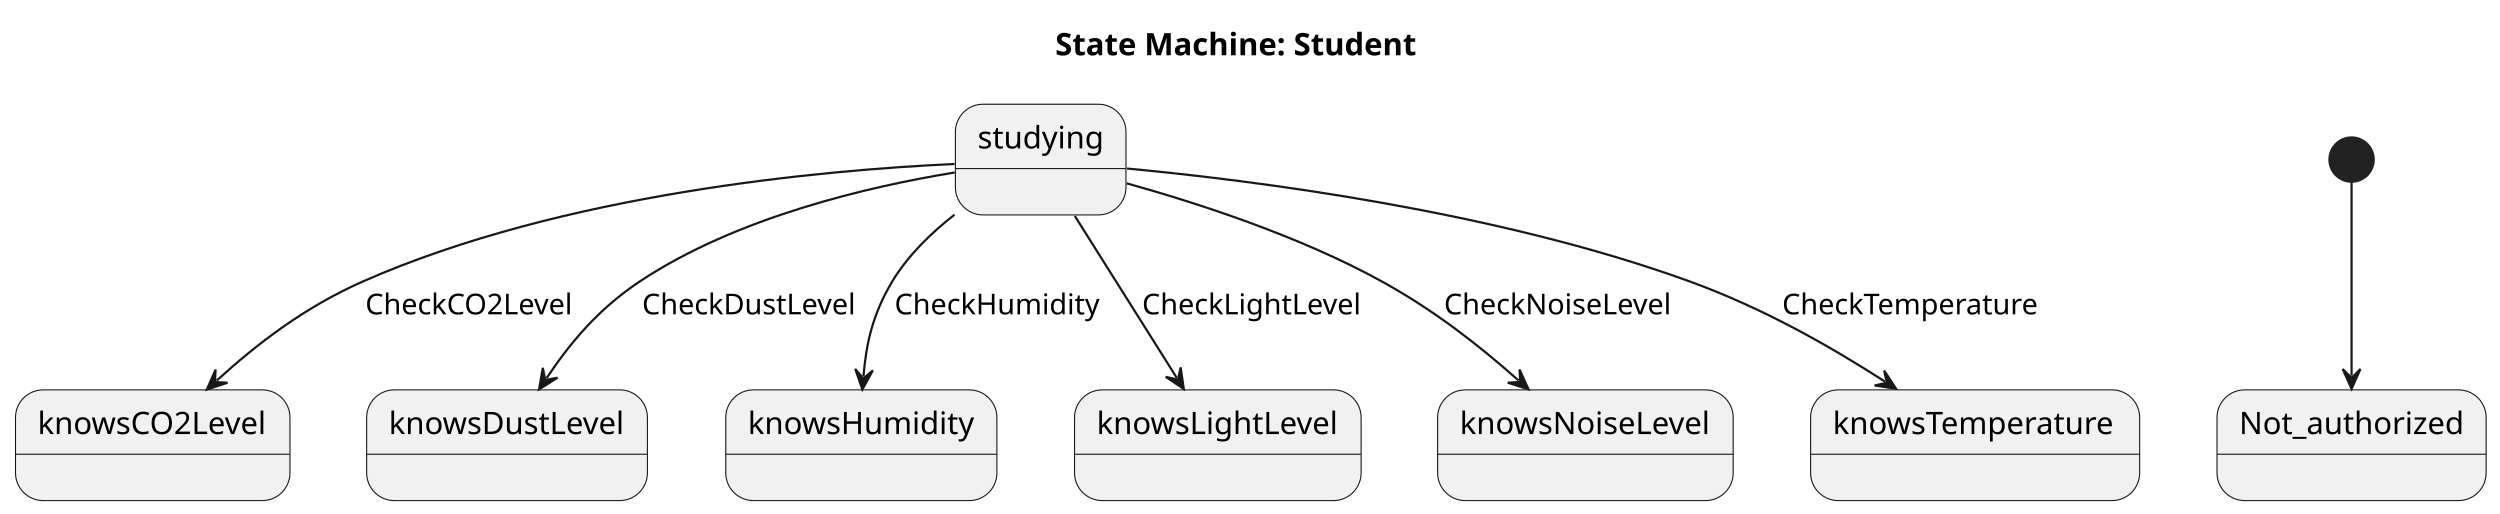
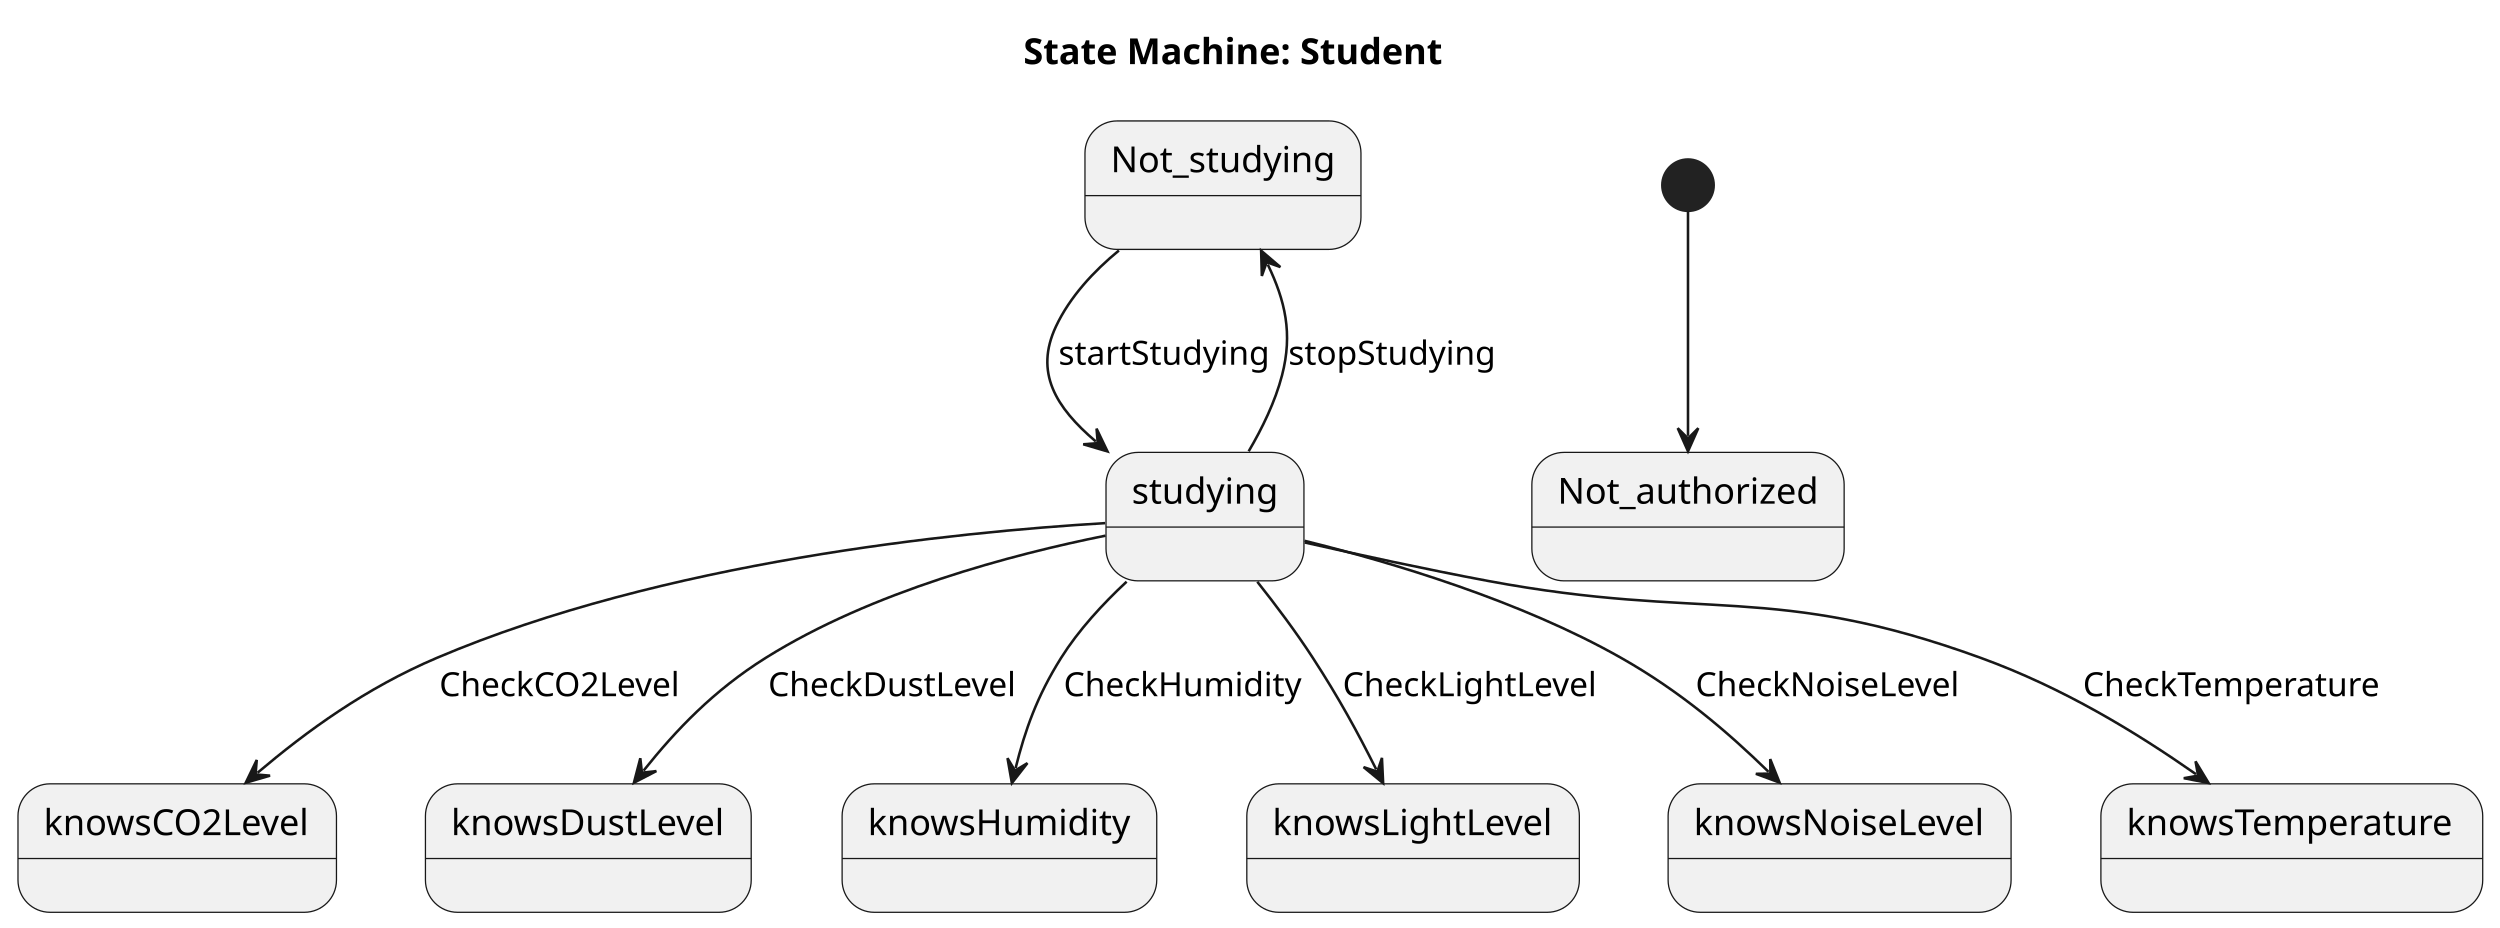
- <svg xmlns="http://www.w3.org/2000/svg" contentStyleType="text/css" data-diagram-type="STATE" height="232px" preserveAspectRatio="none" style="width:1129px;height:232px;background:#FFFFFF;" version="1.1" viewBox="0 0 1129 232" width="1129px" zoomAndPan="magnify">
+ <svg xmlns="http://www.w3.org/2000/svg" contentStyleType="text/css" data-diagram-type="STATE" height="361px" preserveAspectRatio="none" style="width:973px;height:361px;background:#FFFFFF;" version="1.1" viewBox="0 0 973 361" width="973px" zoomAndPan="magnify">
  <defs />
  <g>
    <g class="title" data-source-line="1">
-       <text fill="#000000" font-family="sans-serif" font-size="14" font-weight="bold" lengthAdjust="spacing" textLength="162.651" x="476.545" y="24.966">State Machine: Student</text>
+       <text fill="#000000" font-family="sans-serif" font-size="14" font-weight="bold" lengthAdjust="spacing" textLength="162.651" x="398.311" y="24.966">State Machine: Student</text>
    </g>
    <g>
-       <rect fill="#F1F1F1" height="50" rx="12.5" ry="12.5" style="stroke:#181818;stroke-width:0.5;" width="123.95" x="7" y="176.068" />
-       <line style="stroke:#181818;stroke-width:0.5;" x1="7" x2="130.95" y1="205.136" y2="205.136" />
-       <text fill="#000000" font-family="sans-serif" font-size="14" lengthAdjust="spacing" textLength="103.95" x="17" y="196.034">knowsCO2Level</text>
+       <rect fill="#F1F1F1" height="50" rx="12.5" ry="12.5" style="stroke:#181818;stroke-width:0.5;" width="107.416" x="422.27" y="47.068" />
+       <line style="stroke:#181818;stroke-width:0.5;" x1="422.27" x2="529.686" y1="76.136" y2="76.136" />
+       <text fill="#000000" font-family="sans-serif" font-size="14" lengthAdjust="spacing" textLength="87.416" x="432.27" y="67.034">Not_studying</text>
    </g>
    <g>
-       <rect fill="#F1F1F1" height="50" rx="12.5" ry="12.5" style="stroke:#181818;stroke-width:0.5;" width="126.792" x="165.58" y="176.068" />
-       <line style="stroke:#181818;stroke-width:0.5;" x1="165.58" x2="292.372" y1="205.136" y2="205.136" />
-       <text fill="#000000" font-family="sans-serif" font-size="14" lengthAdjust="spacing" textLength="106.792" x="175.58" y="196.034">knowsDustLevel</text>
+       <rect fill="#F1F1F1" height="50" rx="12.5" ry="12.5" style="stroke:#181818;stroke-width:0.5;" width="123.95" x="7" y="305.068" />
+       <line style="stroke:#181818;stroke-width:0.5;" x1="7" x2="130.95" y1="334.136" y2="334.136" />
+       <text fill="#000000" font-family="sans-serif" font-size="14" lengthAdjust="spacing" textLength="103.95" x="17" y="325.034">knowsCO2Level</text>
    </g>
    <g>
-       <rect fill="#F1F1F1" height="50" rx="12.5" ry="12.5" style="stroke:#181818;stroke-width:0.5;" width="122.452" x="327.75" y="176.068" />
-       <line style="stroke:#181818;stroke-width:0.5;" x1="327.75" x2="450.202" y1="205.136" y2="205.136" />
-       <text fill="#000000" font-family="sans-serif" font-size="14" lengthAdjust="spacing" textLength="102.452" x="337.75" y="196.034">knowsHumidity</text>
+       <rect fill="#F1F1F1" height="50" rx="12.5" ry="12.5" style="stroke:#181818;stroke-width:0.5;" width="126.792" x="165.58" y="305.068" />
+       <line style="stroke:#181818;stroke-width:0.5;" x1="165.58" x2="292.372" y1="334.136" y2="334.136" />
+       <text fill="#000000" font-family="sans-serif" font-size="14" lengthAdjust="spacing" textLength="106.792" x="175.58" y="325.034">knowsDustLevel</text>
    </g>
    <g>
-       <rect fill="#F1F1F1" height="50" rx="12.5" ry="12.5" style="stroke:#181818;stroke-width:0.5;" width="129.424" x="485.26" y="176.068" />
-       <line style="stroke:#181818;stroke-width:0.5;" x1="485.26" x2="614.684" y1="205.136" y2="205.136" />
-       <text fill="#000000" font-family="sans-serif" font-size="14" lengthAdjust="spacing" textLength="109.424" x="495.26" y="196.034">knowsLightLevel</text>
+       <rect fill="#F1F1F1" height="50" rx="12.5" ry="12.5" style="stroke:#181818;stroke-width:0.5;" width="122.452" x="327.75" y="305.068" />
+       <line style="stroke:#181818;stroke-width:0.5;" x1="327.75" x2="450.202" y1="334.136" y2="334.136" />
+       <text fill="#000000" font-family="sans-serif" font-size="14" lengthAdjust="spacing" textLength="102.452" x="337.75" y="325.034">knowsHumidity</text>
    </g>
    <g>
-       <rect fill="#F1F1F1" height="50" rx="12.5" ry="12.5" style="stroke:#181818;stroke-width:0.5;" width="133.483" x="649.23" y="176.068" />
-       <line style="stroke:#181818;stroke-width:0.5;" x1="649.23" x2="782.713" y1="205.136" y2="205.136" />
-       <text fill="#000000" font-family="sans-serif" font-size="14" lengthAdjust="spacing" textLength="113.484" x="659.23" y="196.034">knowsNoiseLevel</text>
+       <rect fill="#F1F1F1" height="50" rx="12.5" ry="12.5" style="stroke:#181818;stroke-width:0.5;" width="129.424" x="485.26" y="305.068" />
+       <line style="stroke:#181818;stroke-width:0.5;" x1="485.26" x2="614.684" y1="334.136" y2="334.136" />
+       <text fill="#000000" font-family="sans-serif" font-size="14" lengthAdjust="spacing" textLength="109.424" x="495.26" y="325.034">knowsLightLevel</text>
    </g>
    <g>
-       <rect fill="#F1F1F1" height="50" rx="12.5" ry="12.5" style="stroke:#181818;stroke-width:0.5;" width="148.603" x="817.67" y="176.068" />
-       <line style="stroke:#181818;stroke-width:0.5;" x1="817.67" x2="966.274" y1="205.136" y2="205.136" />
-       <text fill="#000000" font-family="sans-serif" font-size="14" lengthAdjust="spacing" textLength="128.603" x="827.67" y="196.034">knowsTemperature</text>
+       <rect fill="#F1F1F1" height="50" rx="12.5" ry="12.5" style="stroke:#181818;stroke-width:0.5;" width="133.483" x="649.23" y="305.068" />
+       <line style="stroke:#181818;stroke-width:0.5;" x1="649.23" x2="782.713" y1="334.136" y2="334.136" />
+       <text fill="#000000" font-family="sans-serif" font-size="14" lengthAdjust="spacing" textLength="113.484" x="659.23" y="325.034">knowsNoiseLevel</text>
    </g>
    <g>
-       <rect fill="#F1F1F1" height="50" rx="12.5" ry="12.5" style="stroke:#181818;stroke-width:0.5;" width="77.036" x="431.46" y="47.068" />
-       <line style="stroke:#181818;stroke-width:0.5;" x1="431.46" x2="508.496" y1="76.136" y2="76.136" />
-       <text fill="#000000" font-family="sans-serif" font-size="14" lengthAdjust="spacing" textLength="57.036" x="441.46" y="67.034">studying</text>
+       <rect fill="#F1F1F1" height="50" rx="12.5" ry="12.5" style="stroke:#181818;stroke-width:0.5;" width="148.603" x="817.67" y="305.068" />
+       <line style="stroke:#181818;stroke-width:0.5;" x1="817.67" x2="966.274" y1="334.136" y2="334.136" />
+       <text fill="#000000" font-family="sans-serif" font-size="14" lengthAdjust="spacing" textLength="128.603" x="827.67" y="325.034">knowsTemperature</text>
    </g>
-     <ellipse cx="1061.97" cy="72.068" fill="#222222" rx="10" ry="10" style="stroke:#222222;stroke-width:1;" />
    <g>
-       <rect fill="#F1F1F1" height="50" rx="12.5" ry="12.5" style="stroke:#181818;stroke-width:0.5;" width="121.542" x="1001.2" y="176.068" />
-       <line style="stroke:#181818;stroke-width:0.5;" x1="1001.2" x2="1122.742" y1="205.136" y2="205.136" />
-       <text fill="#000000" font-family="sans-serif" font-size="14" lengthAdjust="spacing" textLength="101.542" x="1011.2" y="196.034">Not_authorized</text>
+       <rect fill="#F1F1F1" height="50" rx="12.5" ry="12.5" style="stroke:#181818;stroke-width:0.5;" width="77.036" x="430.46" y="176.068" />
+       <line style="stroke:#181818;stroke-width:0.5;" x1="430.46" x2="507.496" y1="205.136" y2="205.136" />
+       <text fill="#000000" font-family="sans-serif" font-size="14" lengthAdjust="spacing" textLength="57.036" x="440.46" y="196.034">studying</text>
    </g>
-     <g class="link" data-entity-1="ent0002" data-entity-2="ent0003" data-link-type="dependency" data-source-line="10" id="lnk4">
-       <path d="M1061.97,82.198 C1061.97,101.538 1061.97,141.168 1061.97,169.648" fill="none" id="*start*-to-Not_authorized" style="stroke:#181818;stroke-width:1;" />
-       <polygon fill="#181818" points="1061.97,175.648,1065.97,166.648,1061.97,170.648,1057.97,166.648,1061.97,175.648" style="stroke:#181818;stroke-width:1;" />
+     <ellipse cx="656.97" cy="72.068" fill="#222222" rx="10" ry="10" style="stroke:#222222;stroke-width:1;" />
+     <g>
+       <rect fill="#F1F1F1" height="50" rx="12.5" ry="12.5" style="stroke:#181818;stroke-width:0.5;" width="121.542" x="596.2" y="176.068" />
+       <line style="stroke:#181818;stroke-width:0.5;" x1="596.2" x2="717.742" y1="205.136" y2="205.136" />
+       <text fill="#000000" font-family="sans-serif" font-size="14" lengthAdjust="spacing" textLength="101.542" x="606.2" y="196.034">Not_authorized</text>
    </g>
-     <g class="link" data-entity-1="ent0008" data-entity-2="ent0006" data-link-type="dependency" data-source-line="11" id="lnk5">
-       <path d="M508.82,82.798 C540.9,91.728 587.01,106.678 623.97,127.068 C648.26,140.458 668.208,156.25 685.798,171.83" fill="none" id="studying-to-knowsNoiseLevel" style="stroke:#181818;stroke-width:1;" />
-       <polygon fill="#181818" points="690.29,175.808,686.205,166.846,686.547,172.493,680.901,172.835,690.29,175.808" style="stroke:#181818;stroke-width:1;" />
-       <text fill="#000000" font-family="sans-serif" font-size="13" lengthAdjust="spacing" textLength="102.856" x="652.09" y="141.965">CheckNoiseLevel</text>
+     <g class="link" data-entity-1="ent0002" data-entity-2="ent0003" data-link-type="dependency" data-source-line="11" id="lnk4">
+       <path d="M656.97,82.198 C656.97,101.538 656.97,141.168 656.97,169.648" fill="none" id="*start*-to-Not_authorized" style="stroke:#181818;stroke-width:1;" />
+       <polygon fill="#181818" points="656.97,175.648,660.97,166.648,656.97,170.648,652.97,166.648,656.97,175.648" style="stroke:#181818;stroke-width:1;" />
    </g>
-     <g class="link" data-entity-1="ent0008" data-entity-2="ent0005" data-link-type="dependency" data-source-line="12" id="lnk6">
-       <path d="M485.4,97.558 C499.57,120.048 517.253,148.111 531.403,170.581" fill="none" id="studying-to-knowsLightLevel" style="stroke:#181818;stroke-width:1;" />
-       <polygon fill="#181818" points="534.6,175.658,533.189,165.911,531.936,171.427,526.419,170.174,534.6,175.658" style="stroke:#181818;stroke-width:1;" />
-       <text fill="#000000" font-family="sans-serif" font-size="13" lengthAdjust="spacing" textLength="99.086" x="515.76" y="141.965">CheckLightLevel</text>
+     <g class="link" data-entity-1="ent0009" data-entity-2="ent0007" data-link-type="dependency" data-source-line="12" id="lnk5">
+       <path d="M507.72,210.478 C541.68,218.878 591.64,233.778 630.97,256.068 C653.99,269.118 672.246,284.708 688.326,300.398" fill="none" id="studying-to-knowsNoiseLevel" style="stroke:#181818;stroke-width:1;" />
+       <polygon fill="#181818" points="692.62,304.588,688.972,295.44,689.041,301.096,683.385,301.166,692.62,304.588" style="stroke:#181818;stroke-width:1;" />
+       <text fill="#000000" font-family="sans-serif" font-size="13" lengthAdjust="spacing" textLength="102.856" x="659.9" y="270.965">CheckNoiseLevel</text>
    </g>
-     <g class="link" data-entity-1="ent0008" data-entity-2="ent0002" data-link-type="dependency" data-source-line="13" id="lnk7">
-       <path d="M431.07,74.048 C371.22,76.838 254.07,87.378 163.97,127.068 C137.33,138.808 115.849,155.501 97.839,171.881" fill="none" id="studying-to-knowsCO2Level" style="stroke:#181818;stroke-width:1;" />
-       <polygon fill="#181818" points="93.4,175.918,102.749,172.822,97.099,172.554,97.367,166.903,93.4,175.918" style="stroke:#181818;stroke-width:1;" />
-       <text fill="#000000" font-family="sans-serif" font-size="13" lengthAdjust="spacing" textLength="94.003" x="164.97" y="141.965">CheckCO2Level</text>
+     <g class="link" data-entity-1="ent0009" data-entity-2="ent0006" data-link-type="dependency" data-source-line="13" id="lnk6">
+       <path d="M489.34,226.418 C496.53,235.478 504.44,246.008 510.97,256.068 C521.15,271.738 528.346,284.957 535.626,299.447" fill="none" id="studying-to-knowsLightLevel" style="stroke:#181818;stroke-width:1;" />
+       <polygon fill="#181818" points="538.32,304.808,537.854,294.97,536.075,300.34,530.705,298.562,538.32,304.808" style="stroke:#181818;stroke-width:1;" />
+       <text fill="#000000" font-family="sans-serif" font-size="13" lengthAdjust="spacing" textLength="99.086" x="522.58" y="270.965">CheckLightLevel</text>
    </g>
-     <g class="link" data-entity-1="ent0008" data-entity-2="ent0007" data-link-type="dependency" data-source-line="14" id="lnk8">
-       <path d="M508.98,76.108 C566.16,81.488 675.47,95.268 762.97,127.068 C796.35,139.198 826.182,156.225 851.242,172.325" fill="none" id="studying-to-knowsTemperature" style="stroke:#181818;stroke-width:1;" />
-       <polygon fill="#181818" points="856.29,175.568,850.88,167.338,852.083,172.865,846.556,174.069,856.29,175.568" style="stroke:#181818;stroke-width:1;" />
-       <text fill="#000000" font-family="sans-serif" font-size="13" lengthAdjust="spacing" textLength="116.896" x="804.82" y="141.965">CheckTemperature</text>
+     <g class="link" data-entity-1="ent0009" data-entity-2="ent0003" data-link-type="dependency" data-source-line="14" id="lnk7">
+       <path d="M430.13,203.598 C371.55,207.108 258.07,218.588 169.97,256.068 C142.3,267.838 119.481,284.473 100.221,300.763" fill="none" id="studying-to-knowsCO2Level" style="stroke:#181818;stroke-width:1;" />
+       <polygon fill="#181818" points="95.64,304.638,105.095,301.88,99.458,301.409,99.929,295.772,95.64,304.638" style="stroke:#181818;stroke-width:1;" />
+       <text fill="#000000" font-family="sans-serif" font-size="13" lengthAdjust="spacing" textLength="94.003" x="170.97" y="270.965">CheckCO2Level</text>
    </g>
-     <g class="link" data-entity-1="ent0008" data-entity-2="ent0004" data-link-type="dependency" data-source-line="15" id="lnk9">
-       <path d="M431.08,96.928 C420.47,105.218 409.98,115.418 402.97,127.068 C394.14,141.778 391.203,154.929 389.943,169.919" fill="none" id="studying-to-knowsHumidity" style="stroke:#181818;stroke-width:1;" />
-       <polygon fill="#181818" points="389.44,175.898,394.18,167.265,389.859,170.916,386.208,166.595,389.44,175.898" style="stroke:#181818;stroke-width:1;" />
-       <text fill="#000000" font-family="sans-serif" font-size="13" lengthAdjust="spacing" textLength="92.612" x="403.97" y="141.965">CheckHumidity</text>
+     <g class="link" data-entity-1="ent0009" data-entity-2="ent0008" data-link-type="dependency" data-source-line="15" id="lnk8">
+       <path d="M507.8,211.138 C528.81,215.888 555.25,221.628 578.97,226.068 C663.87,241.948 689.81,226.538 770.97,256.068 C803.14,267.768 831.261,284.962 854.671,301.312" fill="none" id="studying-to-knowsTemperature" style="stroke:#181818;stroke-width:1;" />
+       <polygon fill="#181818" points="859.59,304.748,854.502,296.315,855.491,301.885,849.921,302.874,859.59,304.748" style="stroke:#181818;stroke-width:1;" />
+       <text fill="#000000" font-family="sans-serif" font-size="13" lengthAdjust="spacing" textLength="116.896" x="810.67" y="270.965">CheckTemperature</text>
    </g>
-     <g class="link" data-entity-1="ent0008" data-entity-2="ent0003" data-link-type="dependency" data-source-line="16" id="lnk10">
-       <path d="M431.14,77.908 C392.45,84.198 332.68,98.038 288.97,127.068 C270.12,139.598 257.499,154.843 246.789,170.833" fill="none" id="studying-to-knowsDustLevel" style="stroke:#181818;stroke-width:1;" />
-       <polygon fill="#181818" points="243.45,175.818,251.782,170.566,246.232,171.664,245.135,166.114,243.45,175.818" style="stroke:#181818;stroke-width:1;" />
-       <text fill="#000000" font-family="sans-serif" font-size="13" lengthAdjust="spacing" textLength="96.642" x="289.97" y="141.965">CheckDustLevel</text>
+     <g class="link" data-entity-1="ent0009" data-entity-2="ent0005" data-link-type="dependency" data-source-line="16" id="lnk9">
+       <path d="M438.48,226.388 C429.27,234.968 419.8,245.198 412.97,256.068 C403.61,270.978 398.971,284.106 395.271,298.956" fill="none" id="studying-to-knowsHumidity" style="stroke:#181818;stroke-width:1;" />
+       <polygon fill="#181818" points="393.82,304.778,399.877,297.012,395.029,299.926,392.115,295.078,393.82,304.778" style="stroke:#181818;stroke-width:1;" />
+       <text fill="#000000" font-family="sans-serif" font-size="13" lengthAdjust="spacing" textLength="92.612" x="413.97" y="270.965">CheckHumidity</text>
+     </g>
+     <g class="link" data-entity-1="ent0009" data-entity-2="ent0004" data-link-type="dependency" data-source-line="17" id="lnk10">
+       <path d="M430.27,208.478 C393.98,215.778 339.26,230.198 297.97,256.068 C277.73,268.758 263.134,284.079 250.464,299.949" fill="none" id="studying-to-knowsDustLevel" style="stroke:#181818;stroke-width:1;" />
+       <polygon fill="#181818" points="246.72,304.638,255.461,300.1,249.84,300.731,249.209,295.109,246.72,304.638" style="stroke:#181818;stroke-width:1;" />
+       <text fill="#000000" font-family="sans-serif" font-size="13" lengthAdjust="spacing" textLength="96.642" x="298.97" y="270.965">CheckDustLevel</text>
+     </g>
+     <g class="link" data-entity-1="ent0002" data-entity-2="ent0009" data-link-type="dependency" data-source-line="18" id="lnk11">
+       <path d="M435.48,97.488 C425.64,105.578 416.4,115.518 410.97,127.068 C402.59,144.948 410.79,158.47 426.47,171.81" fill="none" id="Not_studying-to-studying" style="stroke:#181818;stroke-width:1;" />
+       <polygon fill="#181818" points="431.04,175.698,426.777,166.819,427.232,172.458,421.593,172.913,431.04,175.698" style="stroke:#181818;stroke-width:1;" />
+       <text fill="#000000" font-family="sans-serif" font-size="13" lengthAdjust="spacing" textLength="82.147" x="411.97" y="141.965">startStudying</text>
+     </g>
+     <g class="link" data-entity-1="ent0009" data-entity-2="ent0002" data-link-type="dependency" data-source-line="19" id="lnk12">
+       <path d="M485.98,175.648 C491.22,166.748 496.31,156.348 498.97,146.068 C503.21,129.728 500.172,117.049 493.422,102.959" fill="none" id="studying-to-Not_studying" style="stroke:#181818;stroke-width:1;" />
+       <polygon fill="#181818" points="490.83,97.548,491.111,107.393,492.99,102.057,498.326,103.936,490.83,97.548" style="stroke:#181818;stroke-width:1;" />
+       <text fill="#000000" font-family="sans-serif" font-size="13" lengthAdjust="spacing" textLength="80.652" x="501.44" y="141.965">stopStudying</text>
    </g>
  </g>
</svg>
